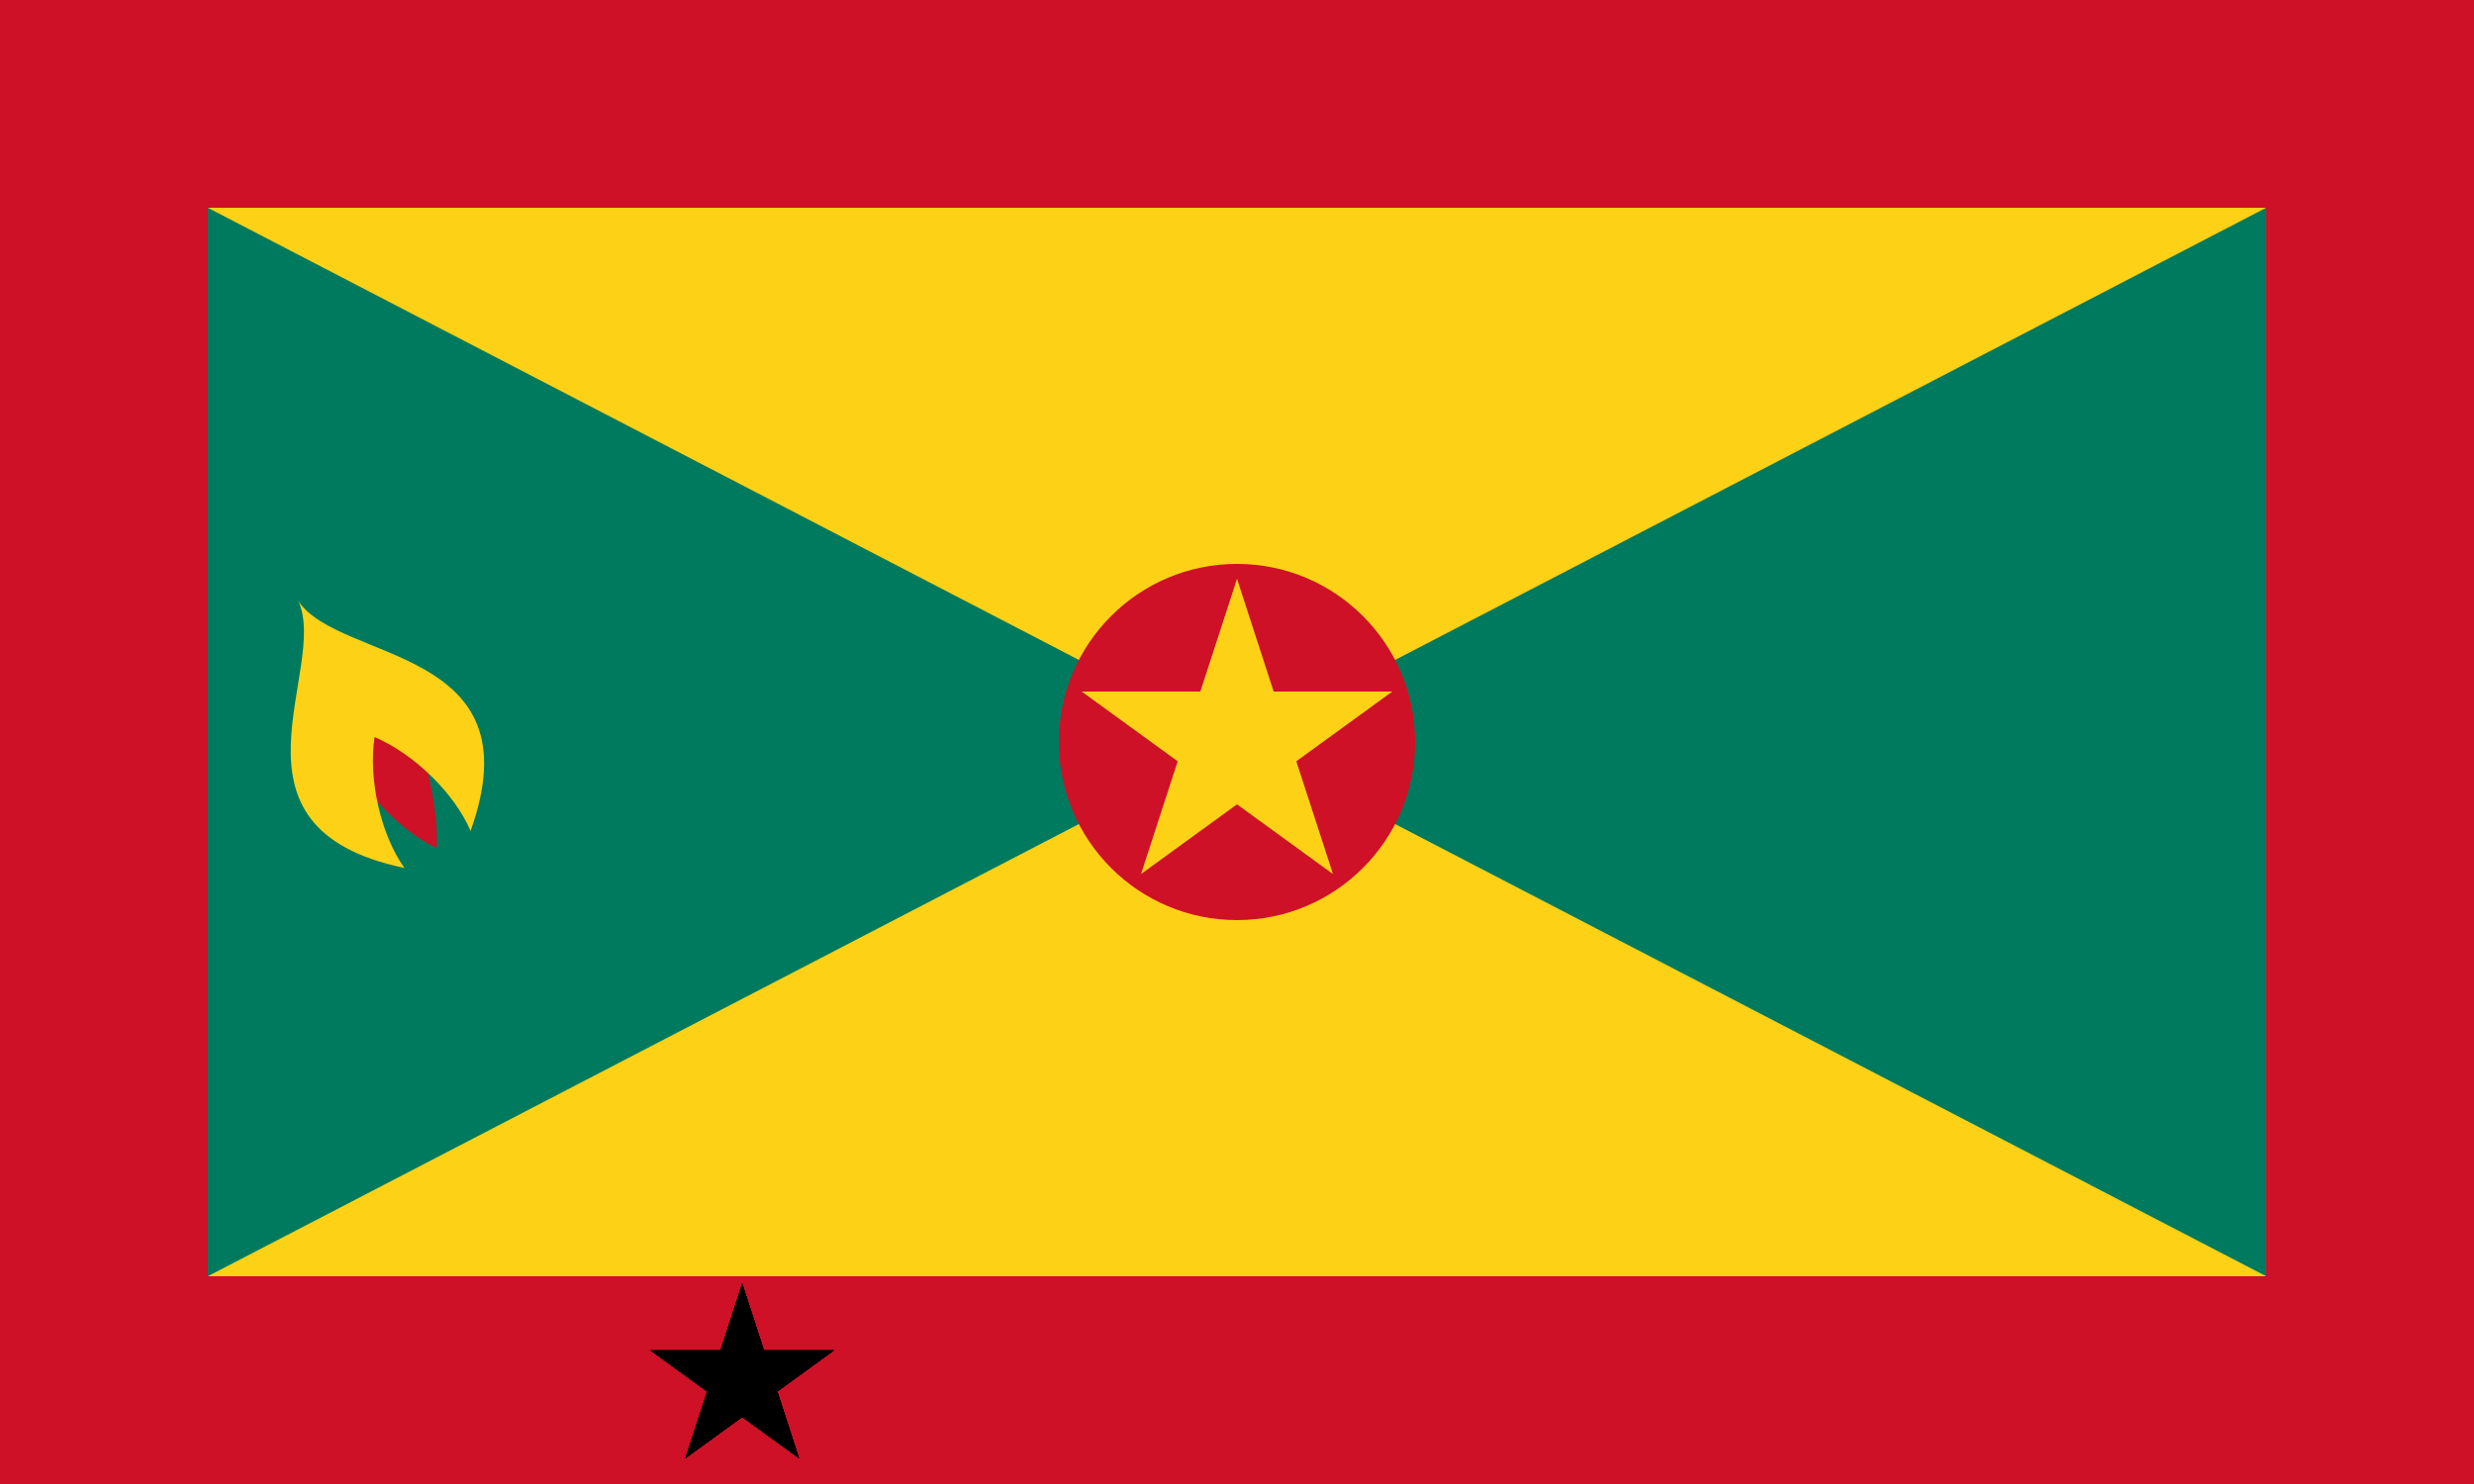
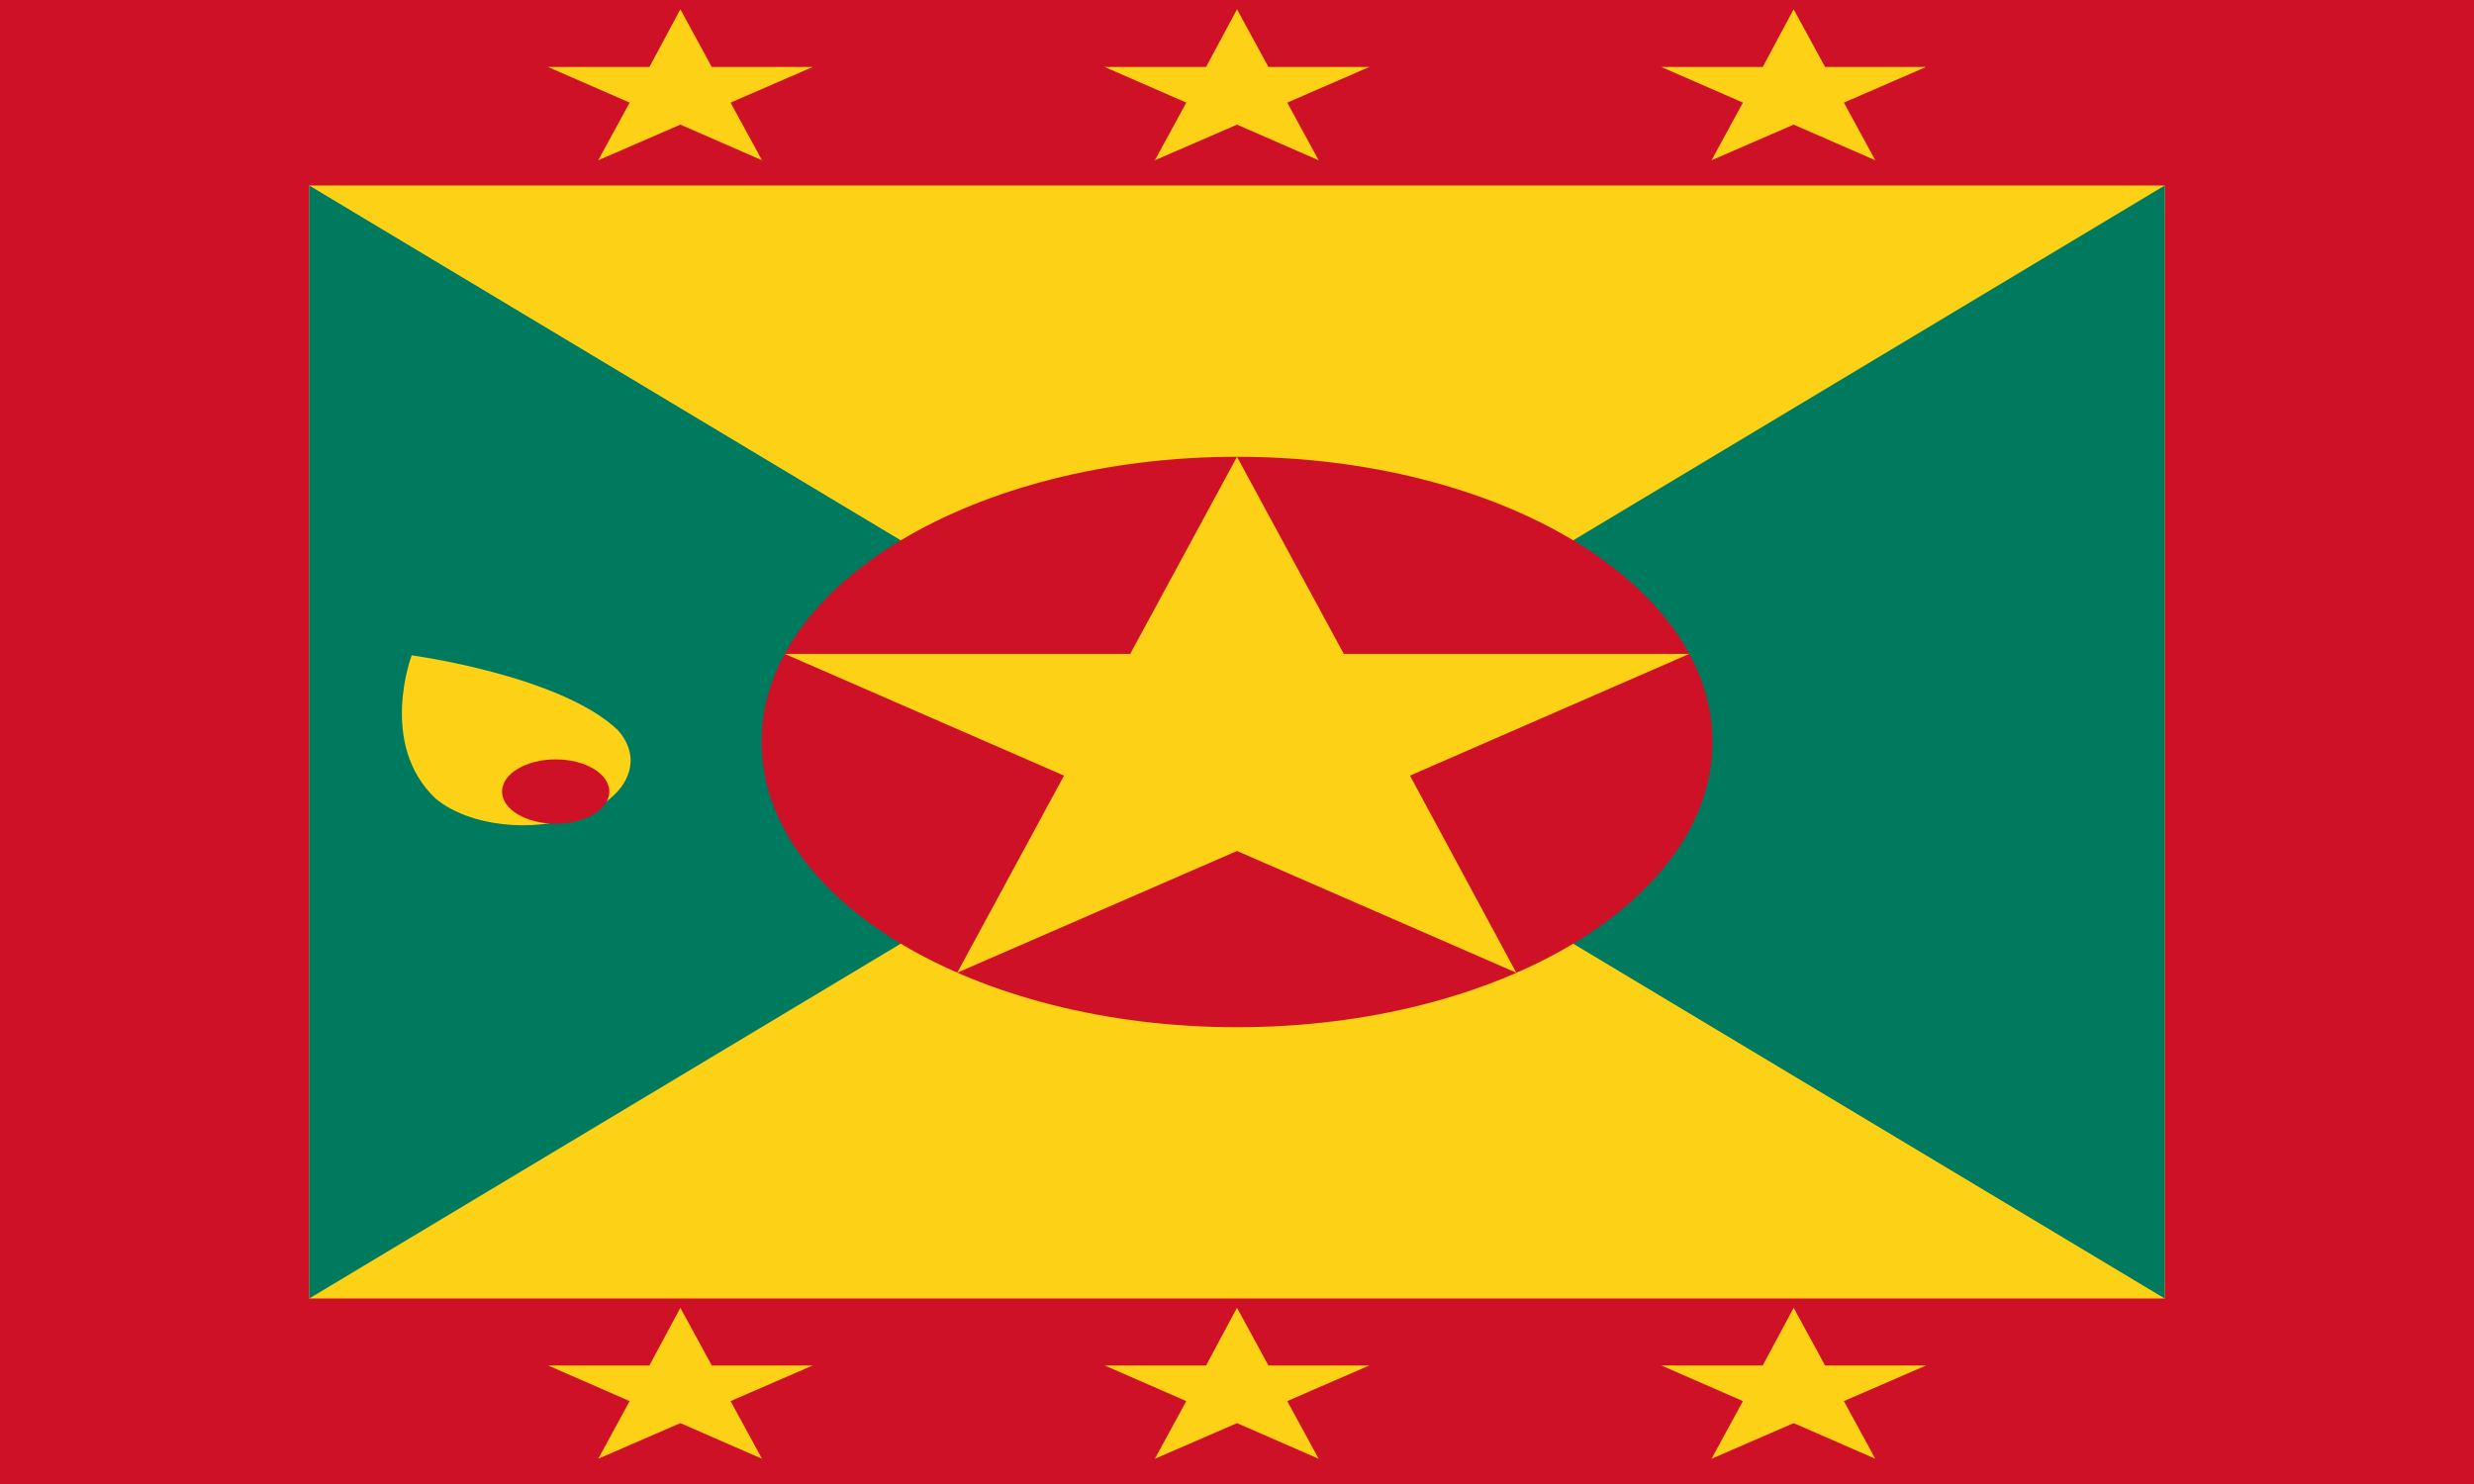
<svg xmlns="http://www.w3.org/2000/svg" width="1000" height="600" viewBox="0 0 500 300">
-   <path fill="#ce1126" d="M0 0h500v300H0z" />
-   <path fill="#007a5e" d="M42 42h416v216H42z" />
-   <path d="M42 42h416L42 258h416z" fill="#fcd116" />
-   <circle r="36" cy="150" cx="250" fill="#ce1126" />
-   <path d="M67.944 150.113c4.262 8.515 12.757 17.893 20.313 21.321.367-8.513-2.341-19.515-6.224-28.33z" fill="#ce1126" />
-   <path d="M60.284 121.487c6.35 13.695-17.533 45.856 21.453 53.976-4.736-6.643-7.33-17.752-6.04-26.456 8.095 3.448 16.212 11.464 19.402 18.972 13.444-37.484-26.456-33.922-34.815-46.492z" fill="#fcd116" />
-   <path d="m150 259.5-11.462 35.276 30.007-21.802h-37.091l30.007 21.802z" />
-   <path d="m150 259.5-11.462 35.276 30.007-21.802h-37.091l30.007 21.802z" />
-   <path d="m150 259.5-11.462 35.276 30.007-21.802h-37.091l30.007 21.802z" />
-   <path d="m150 259.5-11.462 35.276 30.007-21.802h-37.091l30.007 21.802z" />
-   <path d="m150 259.5-11.462 35.276 30.007-21.802h-37.091l30.007 21.802z" />
-   <path d="m150 259.5-11.462 35.276 30.007-21.802h-37.091l30.007 21.802z" />
-   <path d="m250 117-19.397 59.697 50.782-36.895h-62.769l50.782 36.895z" fill="#fcd116" />
-   <defs>
-     <path id="a" d="m150 259.5-11.462 35.276 30.007-21.802h-37.091l30.007 21.802z" />
-   </defs>
+   <g transform="scale(0.976562, 0.585938)">
+     <path fill="#CE1126" d="M0 0h512v512H0z" />
+     <path fill="#FCD116" d="M64 64h384v384H64z" />
+     <path fill="#007A5E" d="M64 64v384l192-192zm384 384V64L256 256z" />
+     <circle cx="256" cy="256" r="98.4" fill="#CE1126" />
+     <path fill="#FCD116" d="m256 157.6 22.1 68h71.5l-57.8 42 22 68-57.8-42-57.9 42 22.1-68-57.8-42h71.5zm-128.2 94.2a22.3 22.3 0 0 1-37.6 23.8c-12-18.8-5-49.5-5-49.5s30.7 6.9 42.6 25.7" />
+     <path fill="#CE1126" d="M115 284.2a11.1 11.1 0 1 0 0-22.2 11.1 11.1 0 0 0 0 22.2" />
+     <path fill="#FCD116" d="m140.8 451.2 6.5 19.9h20.9l-17 12.3 6.5 19.9-16.9-12.3-17 12.3 6.5-19.9-16.9-12.3h21zm115.2 0 6.5 19.9h20.9l-17 12.3 6.5 19.9L256 491l-17 12.3 6.5-19.9-16.9-12.3h21zm115.2 0 6.5 19.9h20.9l-17 12.3 6.5 19.9-16.9-12.3-17 12.3 6.5-19.9-16.9-12.3h21zM140.8 3.2l6.5 19.9h20.9l-17 12.3 6.5 19.9L140.8 43l-17 12.3 6.5-19.9-16.9-12.3h21zm115.2 0 6.5 19.9h20.9l-17 12.3 6.5 19.9L256 43l-17 12.3 6.5-19.9-16.9-12.3h21zm115.2 0 6.5 19.9h20.9l-17 12.3 6.5 19.9L371.2 43l-17 12.3 6.5-19.9-16.9-12.3h21z" />
+   </g>
</svg>
